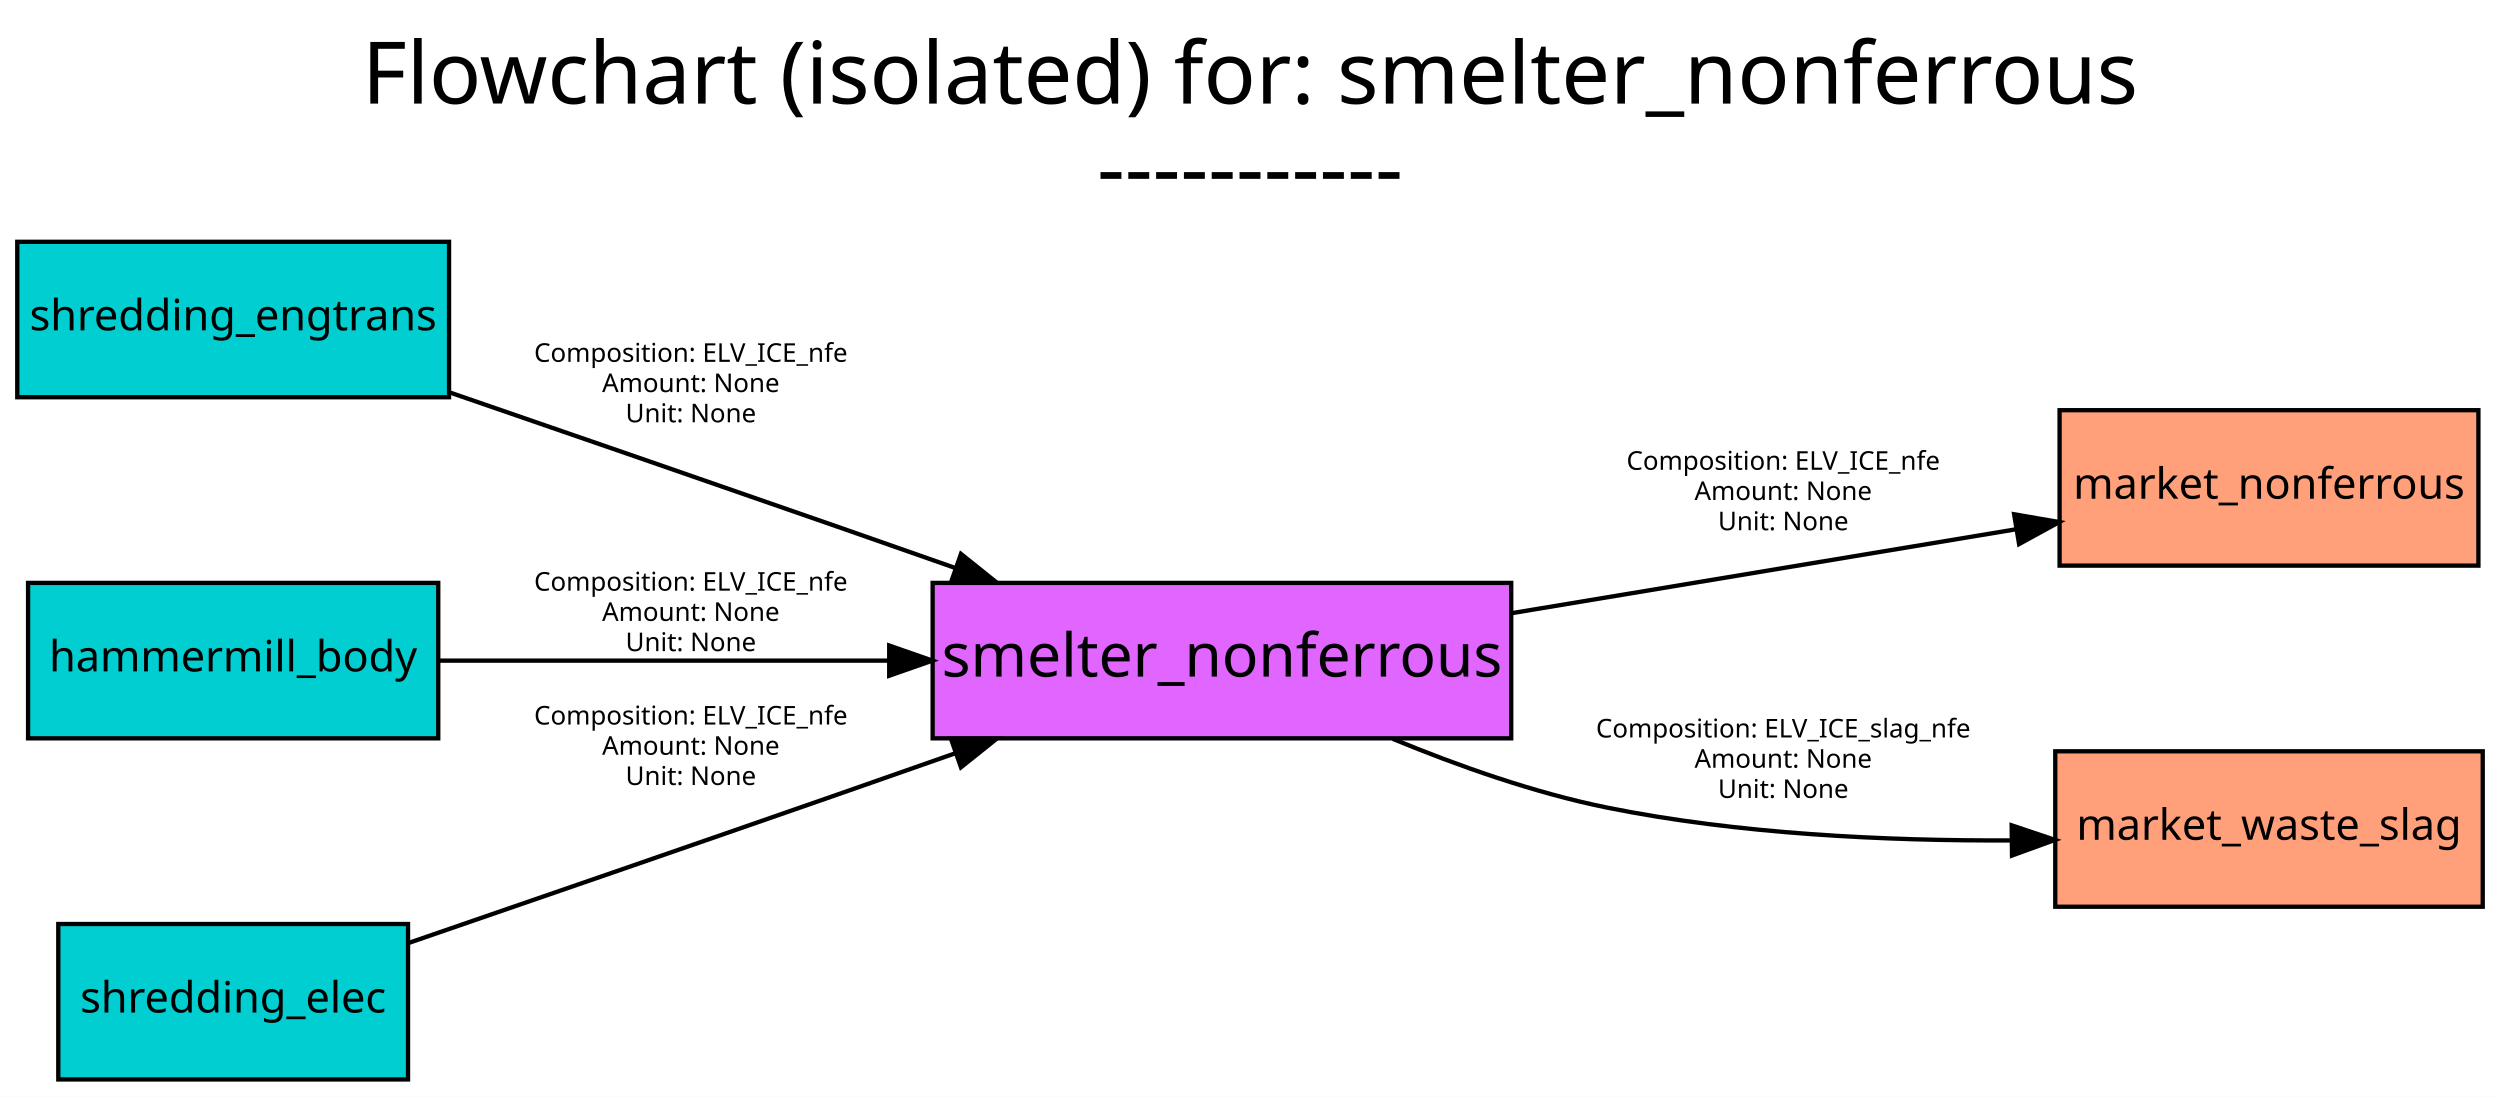
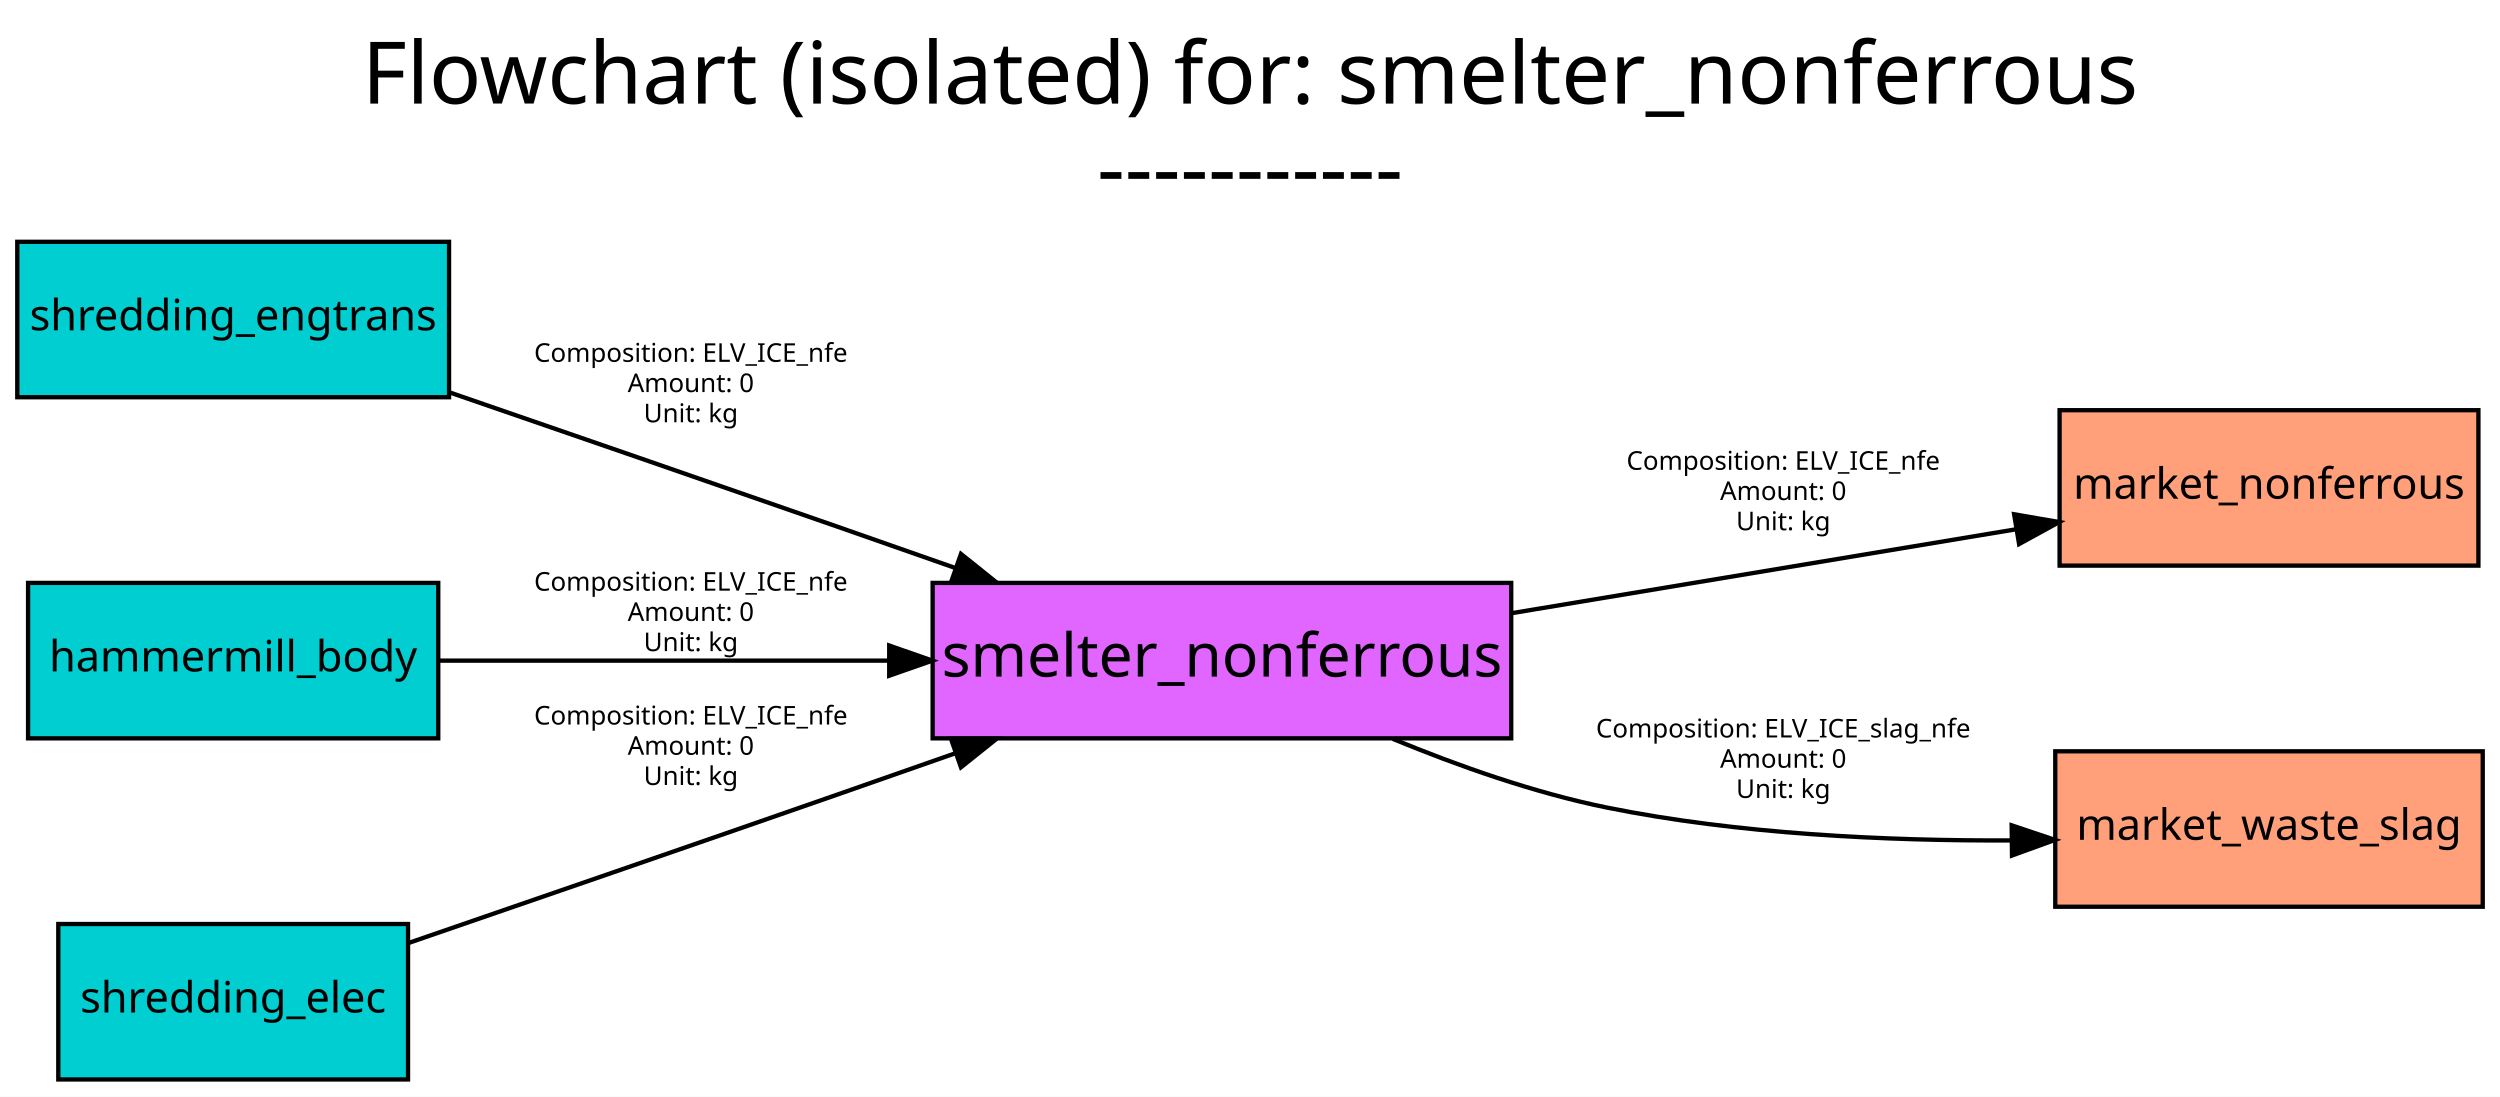
<svg xmlns="http://www.w3.org/2000/svg" width="579pt" height="254pt" viewBox="0.00 0.00 579.00 254.00">
  <g id="graph0" class="graph" transform="scale(1 1) rotate(0) translate(4 250)">
    <polygon fill="white" stroke="transparent" points="-4,4 -4,-250 575,-250 575,4 -4,4" />
    <text text-anchor="middle" x="285.5" y="-226" font-family="Cabin" font-size="20.00">Flowchart (isolated) for: smelter_nonferrous</text>
    <text text-anchor="middle" x="285.5" y="-204" font-family="Cabin" font-size="20.00">-----------</text>
    <g id="node1" class="node">
      <polygon fill="#e066ff" stroke="black" points="346,-115 212,-115 212,-79 346,-79 346,-115" />
      <text text-anchor="middle" x="279" y="-93.3" font-family="Cabin" font-size="14.00">smelter_nonferrous</text>
    </g>
    <g id="node5" class="node">
      <polygon fill="#ffa07a" stroke="black" points="570,-155 473,-155 473,-119 570,-119 570,-155" />
      <text text-anchor="middle" x="521.5" y="-134.5" font-family="Cabin" font-size="10.00">market_nonferrous</text>
    </g>
    <g id="edge4" class="edge">
      <path fill="none" stroke="black" d="M346.04,-107.98C382.61,-114.07 427.65,-121.56 462.81,-127.4" />
      <polygon fill="black" stroke="black" points="462.47,-130.9 472.91,-129.09 463.62,-123.99 462.47,-130.9" />
      <text text-anchor="middle" x="409" y="-141.2" font-family="Cabin" font-size="6.00">Composition: ELV_ICE_nfe</text>
-       <text text-anchor="middle" x="409" y="-134.2" font-family="Cabin" font-size="6.00">Amount: None </text>
-       <text text-anchor="middle" x="409" y="-127.2" font-family="Cabin" font-size="6.00">Unit: None</text>
+       <text text-anchor="middle" x="409" y="-134.2" font-family="Cabin" font-size="6.00">Amount: 0 </text>
+       <text text-anchor="middle" x="409" y="-127.2" font-family="Cabin" font-size="6.00">Unit: kg</text>
    </g>
    <g id="node6" class="node">
      <polygon fill="#ffa07a" stroke="black" points="571,-76 472,-76 472,-40 571,-40 571,-76" />
      <text text-anchor="middle" x="521.5" y="-55.5" font-family="Cabin" font-size="10.00">market_waste_slag</text>
    </g>
    <g id="edge5" class="edge">
      <path fill="none" stroke="black" d="M318.58,-78.87C333.66,-72.64 351.31,-66.4 368,-63 398.52,-56.79 433.17,-55.23 461.72,-55.36" />
      <polygon fill="black" stroke="black" points="461.9,-58.86 471.94,-55.48 461.98,-51.86 461.9,-58.86" />
      <text text-anchor="middle" x="409" y="-79.2" font-family="Cabin" font-size="6.00">Composition: ELV_ICE_slag_nfe</text>
-       <text text-anchor="middle" x="409" y="-72.2" font-family="Cabin" font-size="6.00">Amount: None </text>
-       <text text-anchor="middle" x="409" y="-65.2" font-family="Cabin" font-size="6.00">Unit: None</text>
+       <text text-anchor="middle" x="409" y="-72.2" font-family="Cabin" font-size="6.00">Amount: 0 </text>
+       <text text-anchor="middle" x="409" y="-65.2" font-family="Cabin" font-size="6.00">Unit: kg</text>
    </g>
    <g id="node2" class="node">
      <polygon fill="darkturquoise" stroke="black" points="100,-194 0,-194 0,-158 100,-158 100,-194" />
      <text text-anchor="middle" x="50" y="-173.5" font-family="Cabin" font-size="10.00">shredding_engtrans</text>
    </g>
    <g id="edge1" class="edge">
      <path fill="none" stroke="black" d="M100.24,-159.08C126.83,-149.92 160.23,-138.38 190,-128 198.85,-124.91 208.2,-121.64 217.37,-118.41" />
      <polygon fill="black" stroke="black" points="218.56,-121.71 226.83,-115.09 216.24,-115.1 218.56,-121.71" />
      <text text-anchor="middle" x="156" y="-166.2" font-family="Cabin" font-size="6.00">Composition: ELV_ICE_nfe</text>
-       <text text-anchor="middle" x="156" y="-159.2" font-family="Cabin" font-size="6.00">Amount: None </text>
-       <text text-anchor="middle" x="156" y="-152.2" font-family="Cabin" font-size="6.00">Unit: None</text>
+       <text text-anchor="middle" x="156" y="-159.2" font-family="Cabin" font-size="6.00">Amount: 0 </text>
+       <text text-anchor="middle" x="156" y="-152.2" font-family="Cabin" font-size="6.00">Unit: kg</text>
    </g>
    <g id="node3" class="node">
      <polygon fill="darkturquoise" stroke="black" points="97.5,-115 2.5,-115 2.5,-79 97.5,-79 97.5,-115" />
      <text text-anchor="middle" x="50" y="-94.5" font-family="Cabin" font-size="10.00">hammermill_body</text>
    </g>
    <g id="edge2" class="edge">
      <path fill="none" stroke="black" d="M97.76,-97C127.76,-97 167.42,-97 201.89,-97" />
      <polygon fill="black" stroke="black" points="201.94,-100.5 211.94,-97 201.94,-93.5 201.94,-100.5" />
      <text text-anchor="middle" x="156" y="-113.2" font-family="Cabin" font-size="6.00">Composition: ELV_ICE_nfe</text>
-       <text text-anchor="middle" x="156" y="-106.2" font-family="Cabin" font-size="6.00">Amount: None </text>
-       <text text-anchor="middle" x="156" y="-99.2" font-family="Cabin" font-size="6.00">Unit: None</text>
+       <text text-anchor="middle" x="156" y="-106.2" font-family="Cabin" font-size="6.00">Amount: 0 </text>
+       <text text-anchor="middle" x="156" y="-99.2" font-family="Cabin" font-size="6.00">Unit: kg</text>
    </g>
    <g id="node4" class="node">
      <polygon fill="darkturquoise" stroke="black" points="90.5,-36 9.5,-36 9.5,0 90.5,0 90.5,-36" />
      <text text-anchor="middle" x="50" y="-15.5" font-family="Cabin" font-size="10.00">shredding_elec</text>
    </g>
    <g id="edge3" class="edge">
      <path fill="none" stroke="black" d="M90.57,-31.59C118.39,-41.17 156.49,-54.31 190,-66 198.85,-69.09 208.2,-72.36 217.37,-75.59" />
      <polygon fill="black" stroke="black" points="216.24,-78.9 226.83,-78.91 218.56,-72.29 216.24,-78.9" />
      <text text-anchor="middle" x="156" y="-82.2" font-family="Cabin" font-size="6.00">Composition: ELV_ICE_nfe</text>
-       <text text-anchor="middle" x="156" y="-75.2" font-family="Cabin" font-size="6.00">Amount: None </text>
-       <text text-anchor="middle" x="156" y="-68.2" font-family="Cabin" font-size="6.00">Unit: None</text>
+       <text text-anchor="middle" x="156" y="-75.2" font-family="Cabin" font-size="6.00">Amount: 0 </text>
+       <text text-anchor="middle" x="156" y="-68.2" font-family="Cabin" font-size="6.00">Unit: kg</text>
    </g>
  </g>
</svg>
